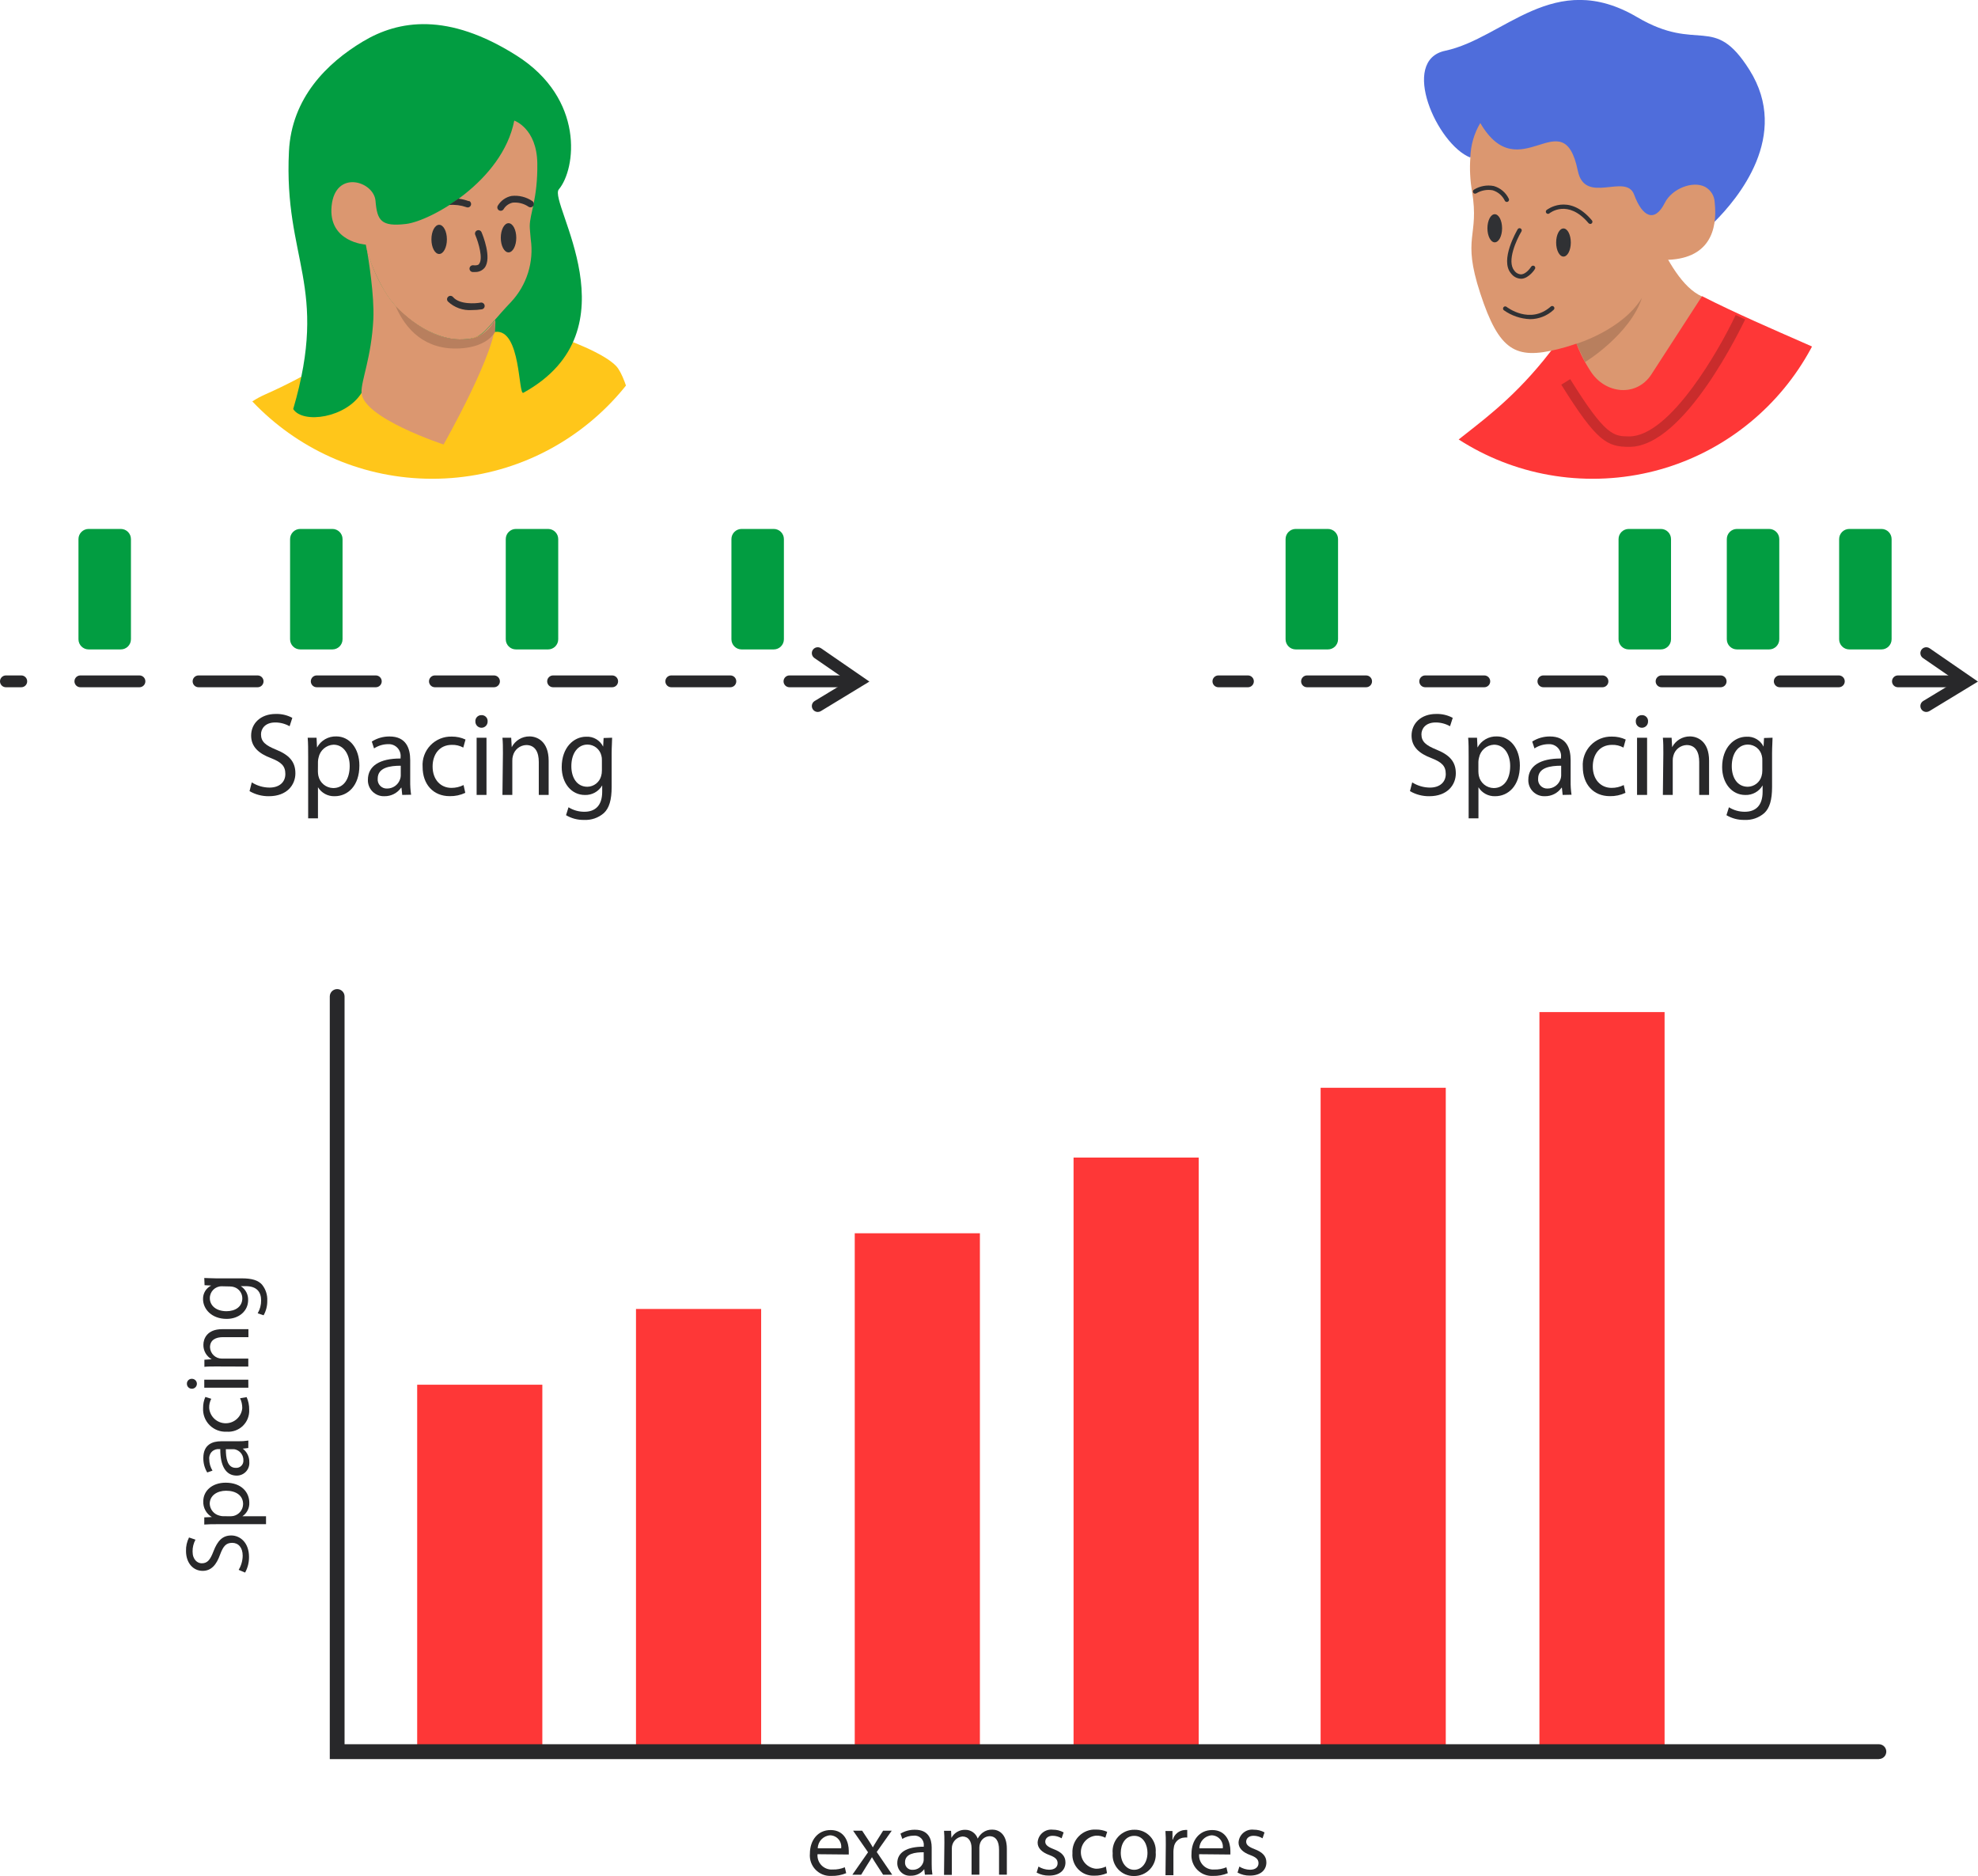
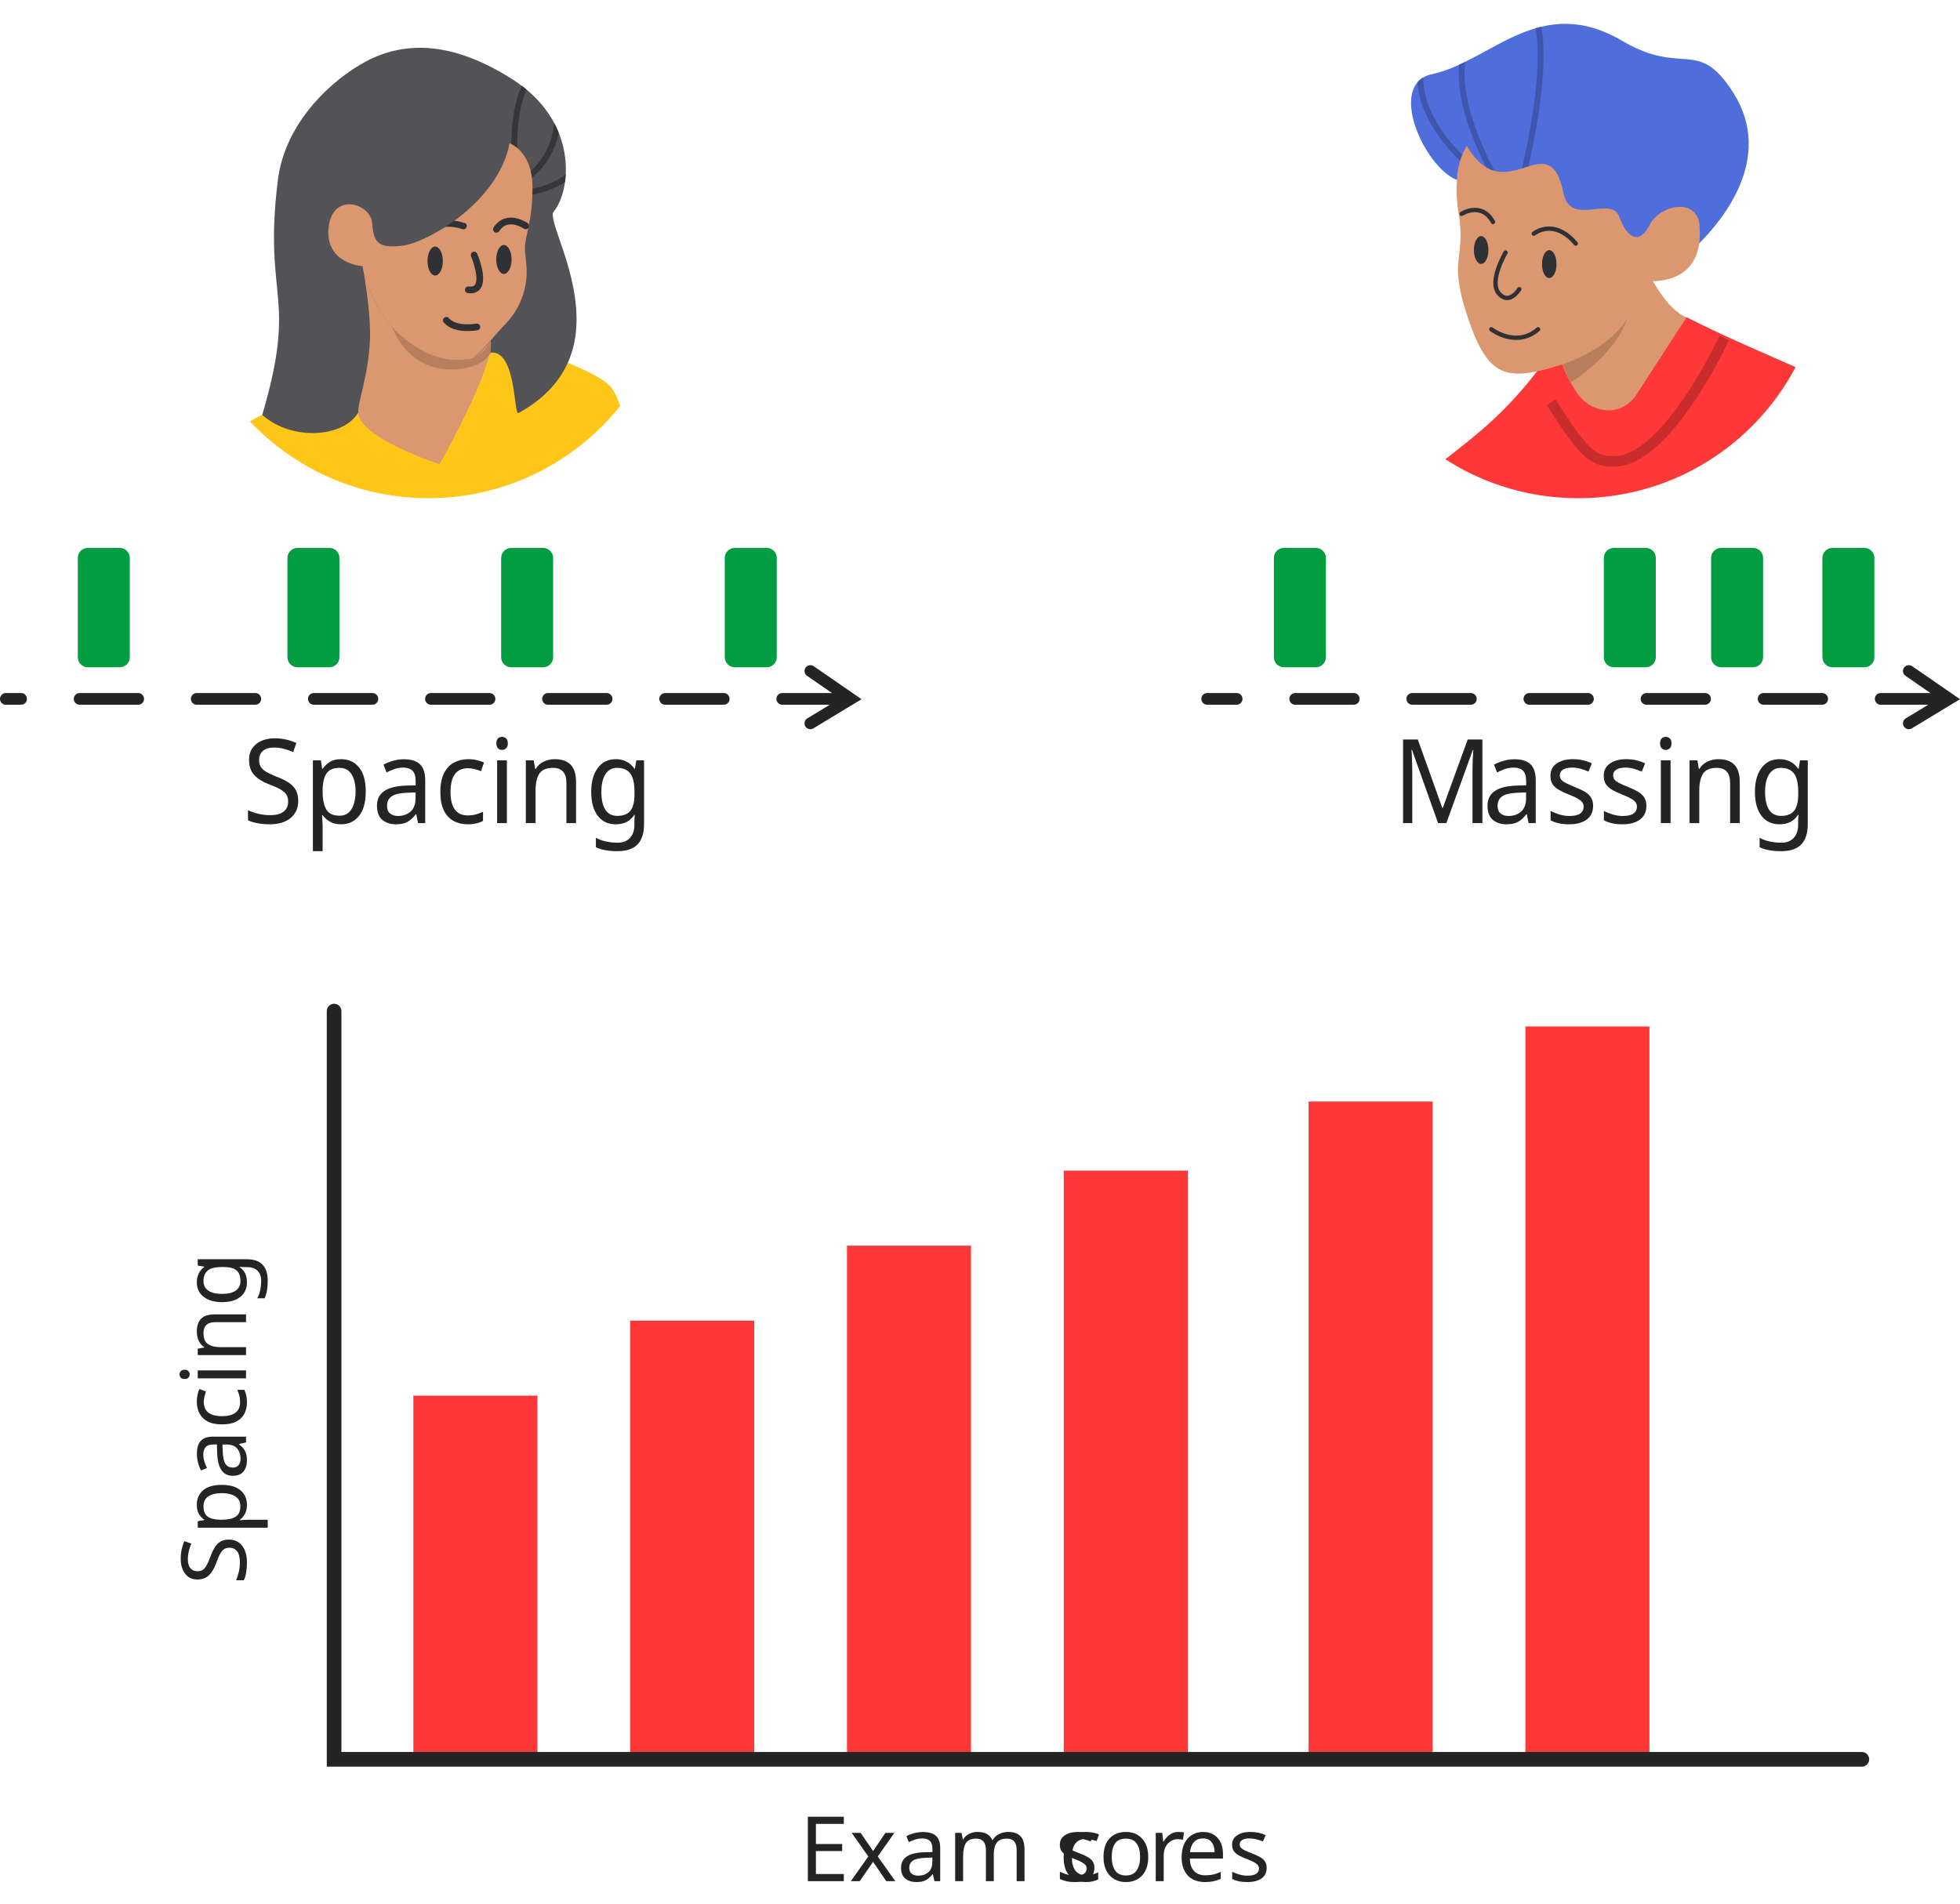
- <svg xmlns="http://www.w3.org/2000/svg" id="Слой_2" data-name="Слой 2" viewBox="0 0 334.74 317.43">
+ <svg xmlns="http://www.w3.org/2000/svg" id="Слой_2" data-name="Слой 2" viewBox="0 0 334.74 325.18">
  <defs>
-     <style>.cls-1{fill:none;}.cls-2{fill:#fe3737;}.cls-3{fill:#28282a;}.cls-4{fill:#029d41;}.cls-5{clip-path:url(#clip-path);}.cls-6{fill:#ffc61a;}.cls-7{fill:#db9770;}.cls-8{fill:#303134;}.cls-9{fill:#b87f5e;}.cls-10{clip-path:url(#clip-path-2);}.cls-11{fill:#c92c2c;}.cls-12{fill:#4f6ddb;}</style>
-     <clipPath id="clip-path" transform="translate(-44.26 -52.83)">
-       <circle class="cls-1" cx="117.41" cy="91.89" r="41.96" />
+     <style>.cls-1,.cls-10,.cls-16,.cls-19,.cls-22,.cls-25,.cls-26,.cls-3,.cls-9{fill:none;}.cls-2{fill:#fe3737;}.cls-10,.cls-3,.cls-9{stroke:#242425;}.cls-10,.cls-19,.cls-26,.cls-3,.cls-9{stroke-linecap:round;}.cls-10,.cls-16,.cls-19,.cls-22,.cls-25,.cls-26,.cls-3,.cls-9{stroke-miterlimit:10;}.cls-3{stroke-width:2.5px;}.cls-4{font-size:15.4px;}.cls-4,.cls-7{fill:#242425;font-family:MyriadPro-Regular, Myriad Pro;}.cls-5{letter-spacing:-0.01em;}.cls-6{letter-spacing:-0.01em;}.cls-7{font-size:20px;}.cls-8{fill:#029d41;}.cls-10,.cls-9{stroke-width:2px;}.cls-9{stroke-dasharray:10;}.cls-11{letter-spacing:0.01em;}.cls-12{clip-path:url(#clip-path);}.cls-13{fill:#ffc61a;}.cls-14{fill:#535357;}.cls-15{clip-path:url(#clip-path-2);}.cls-16{stroke:#363638;}.cls-17{fill:#db9770;}.cls-18{fill:#303134;}.cls-19,.cls-26{stroke:#303134;}.cls-19{stroke-width:1.15px;}.cls-20{fill:#b87f5e;}.cls-21{clip-path:url(#clip-path-3);}.cls-22{stroke:#c92c2c;stroke-width:1.78px;}.cls-23{fill:#4f6ddb;}.cls-24{clip-path:url(#clip-path-4);}.cls-25{stroke:#3f56ad;}.cls-26{stroke-width:0.74px;}</style>
+     <clipPath id="clip-path" transform="translate(-46.77 -39.76)">
+       <circle class="cls-1" cx="119.92" cy="82.9" r="41.96" />
    </clipPath>
-     <clipPath id="clip-path-2" transform="translate(-44.26 -52.83)">
-       <circle class="cls-1" cx="313.79" cy="91.89" r="41.96" />
+     <clipPath id="clip-path-2" transform="translate(-46.77 -39.76)">
+       <path class="cls-1" d="M135.34,110.31c19.25-10.62,4.16-32.25,6-34.42,2.9-3.45,4.44-15.32-7.17-22.66s-19.94-6-26-2.36S95.32,61.56,94.22,70.56c-2.53,20.56,3.47,19.2-2.66,40.07,5,4.46,13.78,3.93,16.39-.38,5.68-1.94,16.9-9.66,22.62-10.26C135,99.53,134.46,110.79,135.34,110.31Z" />
+     </clipPath>
+     <clipPath id="clip-path-3" transform="translate(-46.77 -39.76)">
+       <circle class="cls-1" cx="316.3" cy="82.9" r="41.96" />
+     </clipPath>
+     <clipPath id="clip-path-4" transform="translate(-46.77 -39.76)">
+       <path class="cls-1" d="M336.94,81.36c-2.1-1.07-5.92.29-7.12,2.69-1.7,3.39-33.91-17.51-34.21-13.54-5.65-2.21-12-16.45-4.27-18.08,10-2.12,18.38-14,32.5-5.68,10.41,6.13,12.92-.74,19,8.93C349.84,66.81,340.84,77.46,336.94,81.36Z" />
    </clipPath>
  </defs>
-   <rect class="cls-2" x="70.6" y="234.33" width="21.18" height="61.11" />
-   <rect class="cls-2" x="107.63" y="221.51" width="21.18" height="73.92" />
-   <rect class="cls-2" x="144.65" y="208.7" width="21.18" height="86.74" />
-   <rect class="cls-2" x="181.68" y="195.89" width="21.18" height="99.55" />
-   <rect class="cls-2" x="223.49" y="184.08" width="21.18" height="112.36" />
-   <rect class="cls-2" x="260.52" y="171.27" width="21.18" height="125.18" />
-   <path class="cls-3" d="M362.23,350.52H100.07V221.46a1.25,1.25,0,0,1,2.5,0V348H362.23a1.25,1.25,0,1,1,0,2.5Z" transform="translate(-44.26 -52.83)" />
-   <path class="cls-3" d="M182.61,366.61a2.39,2.39,0,0,0,2.56,2.59,4.91,4.91,0,0,0,2.06-.38l.23,1a6.06,6.06,0,0,1-2.48.46,3.46,3.46,0,0,1-3.66-3.76c0-2.25,1.32-4,3.5-4,2.43,0,3.08,2.14,3.08,3.51a5.3,5.3,0,0,1,0,.63Zm4-1a1.93,1.93,0,0,0-1.88-2.2,2.25,2.25,0,0,0-2.08,2.2Z" transform="translate(-44.26 -52.83)" />
-   <path class="cls-3" d="M190.16,362.63l1.06,1.6c.28.42.51.8.75,1.22h0c.25-.45.49-.83.74-1.23l1-1.59h1.46l-2.54,3.6,2.62,3.85h-1.54l-1.09-1.68c-.29-.43-.54-.85-.8-1.29h0c-.25.45-.51.85-.79,1.29L190,370.08h-1.49l2.65-3.8-2.53-3.65Z" transform="translate(-44.26 -52.83)" />
-   <path class="cls-3" d="M200.78,370.08l-.11-.94h0a2.77,2.77,0,0,1-2.28,1.11,2.12,2.12,0,0,1-2.28-2.14c0-1.8,1.6-2.79,4.48-2.77v-.15a1.54,1.54,0,0,0-1.69-1.72,3.72,3.72,0,0,0-1.94.55l-.31-.89a4.62,4.62,0,0,1,2.45-.66c2.28,0,2.83,1.55,2.83,3v2.79a10.54,10.54,0,0,0,.12,1.79Zm-.2-3.8c-1.48,0-3.16.23-3.16,1.68a1.2,1.2,0,0,0,1.28,1.29,1.85,1.85,0,0,0,1.8-1.25,1.4,1.4,0,0,0,.08-.43Z" transform="translate(-44.26 -52.83)" />
-   <path class="cls-3" d="M204.08,364.65c0-.77,0-1.4-.06-2h1.19l.06,1.2h0a2.57,2.57,0,0,1,2.34-1.37,2.2,2.2,0,0,1,2.11,1.49h0a3.08,3.08,0,0,1,.83-1,2.55,2.55,0,0,1,1.65-.52c1,0,2.45.65,2.45,3.23v4.39h-1.32v-4.22c0-1.43-.52-2.29-1.62-2.29a1.75,1.75,0,0,0-1.6,1.23,2.24,2.24,0,0,0-.11.68v4.6h-1.32v-4.46c0-1.19-.52-2-1.55-2a2,2,0,0,0-1.79,2v4.5h-1.32Z" transform="translate(-44.26 -52.83)" />
-   <path class="cls-3" d="M220,368.7a3.55,3.55,0,0,0,1.79.54c1,0,1.45-.49,1.45-1.11s-.38-1-1.38-1.37c-1.34-.48-2-1.22-2-2.11a2.3,2.3,0,0,1,2.57-2.19,3.72,3.72,0,0,1,1.83.46l-.34,1a2.92,2.92,0,0,0-1.52-.43c-.8,0-1.25.46-1.25,1s.45.89,1.42,1.26c1.29.49,2,1.14,2,2.25,0,1.31-1,2.23-2.79,2.23a4.24,4.24,0,0,1-2.09-.51Z" transform="translate(-44.26 -52.83)" />
-   <path class="cls-3" d="M231.6,369.81a5,5,0,0,1-2.14.43,3.54,3.54,0,0,1-3.71-3.8,3.79,3.79,0,0,1,4-4,4.55,4.55,0,0,1,1.88.38l-.31,1a3.15,3.15,0,0,0-1.57-.35,2.81,2.81,0,0,0,0,5.6,3.85,3.85,0,0,0,1.66-.37Z" transform="translate(-44.26 -52.83)" />
-   <path class="cls-3" d="M239.84,366.3a3.64,3.64,0,0,1-3.71,4,3.54,3.54,0,0,1-3.57-3.83,3.64,3.64,0,0,1,3.7-4A3.53,3.53,0,0,1,239.84,366.3Zm-5.91.08c0,1.63.94,2.87,2.26,2.87s2.26-1.22,2.26-2.89c0-1.26-.63-2.86-2.23-2.86S233.93,365,233.93,366.37Z" transform="translate(-44.26 -52.83)" />
-   <path class="cls-3" d="M241.55,365c0-.88,0-1.63-.06-2.32h1.19l0,1.46h.06a2.24,2.24,0,0,1,2.06-1.63,1.45,1.45,0,0,1,.38,0v1.28a2,2,0,0,0-.46,0,1.9,1.9,0,0,0-1.82,1.74,3.77,3.77,0,0,0-.06.63v4h-1.34Z" transform="translate(-44.26 -52.83)" />
-   <path class="cls-3" d="M247.19,366.61a2.39,2.39,0,0,0,2.56,2.59,4.91,4.91,0,0,0,2.06-.38l.23,1a6.06,6.06,0,0,1-2.48.46,3.46,3.46,0,0,1-3.66-3.76c0-2.25,1.32-4,3.5-4,2.43,0,3.08,2.14,3.08,3.51a5.3,5.3,0,0,1,0,.63Zm4-1a1.93,1.93,0,0,0-1.88-2.2,2.25,2.25,0,0,0-2.08,2.2Z" transform="translate(-44.26 -52.83)" />
-   <path class="cls-3" d="M254,368.7a3.55,3.55,0,0,0,1.79.54c1,0,1.45-.49,1.45-1.11s-.38-1-1.38-1.37c-1.34-.48-2-1.22-2-2.11a2.3,2.3,0,0,1,2.57-2.19,3.72,3.72,0,0,1,1.83.46l-.34,1a2.92,2.92,0,0,0-1.52-.43c-.8,0-1.25.46-1.25,1s.45.89,1.42,1.26c1.29.49,2,1.14,2,2.25,0,1.31-1,2.23-2.79,2.23a4.24,4.24,0,0,1-2.09-.51Z" transform="translate(-44.26 -52.83)" />
-   <path class="cls-3" d="M84.65,318.49a4.75,4.75,0,0,0,.68-2.4c0-1.37-.72-2.17-1.77-2.17s-1.52.55-2.06,2c-.6,1.69-1.48,2.74-2.94,2.74-1.62,0-2.82-1.34-2.82-3.36a4.72,4.72,0,0,1,.51-2.29l1.09.37a4.13,4.13,0,0,0-.49,2c0,1.42.85,2,1.55,2,1,0,1.45-.63,2-2.06.68-1.75,1.52-2.65,3-2.65s3,1.19,3,3.63a5.37,5.37,0,0,1-.66,2.65Z" transform="translate(-44.26 -52.83)" />
-   <path class="cls-3" d="M81.26,310.76c-1,0-1.72,0-2.43.06v-1.21l1.28-.06v0a2.93,2.93,0,0,1-1.45-2.65c0-1.8,1.52-3.16,3.79-3.16,2.68,0,4,1.63,4,3.39a2.61,2.61,0,0,1-1.17,2.29v0h4v1.34Zm2-1.34a3,3,0,0,0,.55-.06,2.09,2.09,0,0,0,1.59-2c0-1.43-1.17-2.26-2.88-2.26-1.49,0-2.77.79-2.77,2.22a2.16,2.16,0,0,0,1.68,2,2.25,2.25,0,0,0,.55.09Z" transform="translate(-44.26 -52.83)" />
-   <path class="cls-3" d="M86.28,297.87l-.94.11v0a2.78,2.78,0,0,1,1.11,2.28,2.12,2.12,0,0,1-2.14,2.28c-1.8,0-2.79-1.6-2.77-4.48h-.15a1.54,1.54,0,0,0-1.72,1.7,3.72,3.72,0,0,0,.55,1.94l-.89.31a4.62,4.62,0,0,1-.66-2.45c0-2.28,1.55-2.83,3-2.83H84.5a10.55,10.55,0,0,0,1.79-.12Zm-3.8.2c0,1.48.23,3.16,1.68,3.16a1.2,1.2,0,0,0,1.29-1.28,1.85,1.85,0,0,0-1.25-1.8,1.4,1.4,0,0,0-.43-.08Z" transform="translate(-44.26 -52.83)" />
-   <path class="cls-3" d="M86,289.26a5,5,0,0,1,.43,2.14,3.54,3.54,0,0,1-3.8,3.71,3.79,3.79,0,0,1-4-4,4.53,4.53,0,0,1,.38-1.88l1,.31a3.14,3.14,0,0,0-.35,1.57,2.81,2.81,0,0,0,5.6,0,3.85,3.85,0,0,0-.37-1.66Z" transform="translate(-44.26 -52.83)" />
-   <path class="cls-3" d="M76.74,286.16a.84.84,0,0,1,0,1.68.83.83,0,0,1-.85-.85A.81.81,0,0,1,76.74,286.16Zm9.55,1.51H78.83v-1.36h7.45Z" transform="translate(-44.26 -52.83)" />
-   <path class="cls-3" d="M80.85,284.07c-.77,0-1.4,0-2,.06v-1.2l1.23-.08v0a2.74,2.74,0,0,1-1.4-2.46c0-1,.62-2.63,3.17-2.63h4.45v1.35H82c-1.2,0-2.2.45-2.2,1.72a2,2,0,0,0,2,1.91h4.48v1.35Z" transform="translate(-44.26 -52.83)" />
-   <path class="cls-3" d="M78.83,269.1c.54,0,1.14.06,2,.06H85.2c1.71,0,2.76.34,3.4,1.06a4,4,0,0,1,.89,2.71,4.81,4.81,0,0,1-.62,2.48l-1-.34a4.2,4.2,0,0,0,.58-2.19c0-1.39-.72-2.4-2.6-2.4H85v0a2.66,2.66,0,0,1,1.25,2.37c0,1.85-1.57,3.17-3.63,3.17-2.53,0-4-1.65-4-3.36A2.48,2.48,0,0,1,80,270.38v0l-1.12-.06Zm2.94,1.4a2,2,0,0,0-2,2c0,1.29,1.09,2.22,2.82,2.22,1.46,0,2.68-.74,2.68-2.2a2,2,0,0,0-1.39-1.88,2.38,2.38,0,0,0-.72-.11Z" transform="translate(-44.26 -52.83)" />
-   <path class="cls-3" d="M86.87,185.23a5.66,5.66,0,0,0,3,.88c1.69,0,2.68-.94,2.68-2.3s-.68-2-2.41-2.68c-2.09-.78-3.38-1.92-3.38-3.82,0-2.1,1.65-3.66,4.14-3.66a5.59,5.59,0,0,1,2.83.66l-.46,1.42a4.9,4.9,0,0,0-2.43-.64c-1.75,0-2.41,1.1-2.41,2,0,1.26.78,1.88,2.55,2.6,2.17.88,3.27,2,3.27,4s-1.46,3.88-4.49,3.88a6.36,6.36,0,0,1-3.27-.86Z" transform="translate(-44.26 -52.83)" />
-   <path class="cls-3" d="M96.41,180.83c0-1.24,0-2.24-.08-3.16h1.5l.08,1.66h0a3.58,3.58,0,0,1,3.27-1.88c2.22,0,3.9,2,3.9,4.92,0,3.48-2,5.2-4.18,5.2a3.19,3.19,0,0,1-2.83-1.52h0v5.26H96.41Zm1.65,2.58a4.13,4.13,0,0,0,.08.72,2.61,2.61,0,0,0,2.51,2.06c1.77,0,2.79-1.52,2.79-3.74,0-1.94-1-3.6-2.74-3.6A2.71,2.71,0,0,0,98.18,181a3,3,0,0,0-.11.72Z" transform="translate(-44.26 -52.83)" />
-   <path class="cls-3" d="M112.33,187.35l-.13-1.22h-.06a3.37,3.37,0,0,1-2.81,1.44,2.69,2.69,0,0,1-2.81-2.78c0-2.34,2-3.62,5.53-3.6V181a2,2,0,0,0-2.09-2.24,4.41,4.41,0,0,0-2.4.72l-.38-1.16a5.49,5.49,0,0,1,3-.86c2.81,0,3.5,2,3.5,4V185a14.43,14.43,0,0,0,.15,2.32Zm-.25-4.94c-1.83,0-3.9.3-3.9,2.18a1.52,1.52,0,0,0,1.58,1.68,2.3,2.3,0,0,0,2.22-1.62,1.92,1.92,0,0,0,.1-.56Z" transform="translate(-44.26 -52.83)" />
-   <path class="cls-3" d="M123,187a5.9,5.9,0,0,1-2.64.56c-2.78,0-4.58-2-4.58-4.94a4.8,4.8,0,0,1,4.94-5.14,5.36,5.36,0,0,1,2.32.5l-.38,1.36a3.73,3.73,0,0,0-1.94-.46c-2.11,0-3.25,1.64-3.25,3.66,0,2.24,1.37,3.62,3.19,3.62a4.55,4.55,0,0,0,2.05-.48Z" transform="translate(-44.26 -52.83)" />
-   <path class="cls-3" d="M126.78,174.95a1,1,0,1,1-2.07,0,1,1,0,0,1,1-1.1A1,1,0,0,1,126.78,174.95Zm-1.86,12.4v-9.68h1.67v9.68Z" transform="translate(-44.26 -52.83)" />
-   <path class="cls-3" d="M129.37,180.29c0-1,0-1.82-.08-2.62h1.48l.09,1.6h0a3.36,3.36,0,0,1,3-1.82c1.27,0,3.25.8,3.25,4.12v5.78h-1.67v-5.58c0-1.56-.55-2.86-2.13-2.86a2.4,2.4,0,0,0-2.24,1.8,2.65,2.65,0,0,0-.11.82v5.82h-1.67Z" transform="translate(-44.26 -52.83)" />
-   <path class="cls-3" d="M147.85,177.67c0,.7-.08,1.48-.08,2.66V186c0,2.22-.42,3.58-1.31,4.42a4.73,4.73,0,0,1-3.35,1.16,5.71,5.71,0,0,1-3.06-.8l.42-1.34a5,5,0,0,0,2.7.76c1.71,0,3-.94,3-3.38v-1.08h0a3.25,3.25,0,0,1-2.93,1.62c-2.28,0-3.92-2-3.92-4.72,0-3.28,2-5.14,4.14-5.14a3,3,0,0,1,2.87,1.68h0l.08-1.46Zm-1.73,3.82a2.62,2.62,0,0,0-.09-.8,2.43,2.43,0,0,0-2.34-1.86c-1.6,0-2.74,1.42-2.74,3.66,0,1.9.91,3.48,2.72,3.48a2.46,2.46,0,0,0,2.32-1.8,3.23,3.23,0,0,0,.13-.94Z" transform="translate(-44.26 -52.83)" />
-   <rect class="cls-4" x="49.09" y="89.51" width="8.88" height="20.39" rx="1.72" ry="1.72" />
-   <rect class="cls-4" x="13.28" y="89.51" width="8.88" height="20.39" rx="1.72" ry="1.72" />
-   <rect class="cls-4" x="85.59" y="89.51" width="8.88" height="20.39" rx="1.72" ry="1.72" />
-   <rect class="cls-4" x="123.78" y="89.51" width="8.88" height="20.39" rx="1.72" ry="1.72" />
-   <path class="cls-3" d="M187.86,169.13h-10a1,1,0,0,1,0-2h10a1,1,0,0,1,0,2Zm-20,0h-10a1,1,0,0,1,0-2h10a1,1,0,0,1,0,2Zm-20,0h-10a1,1,0,0,1,0-2h10a1,1,0,0,1,0,2Zm-20,0h-10a1,1,0,1,1,0-2h10a1,1,0,1,1,0,2Zm-20,0h-10a1,1,0,1,1,0-2h10a1,1,0,0,1,0,2Zm-20,0h-10a1,1,0,1,1,0-2h10a1,1,0,0,1,0,2Zm-20,0h-10a1,1,0,1,1,0-2h10a1,1,0,0,1,0,2Zm-20,0h-2.6a1,1,0,0,1,0-2h2.6a1,1,0,0,1,0,2Z" transform="translate(-44.26 -52.83)" />
-   <path class="cls-3" d="M182.66,173.31a1,1,0,0,1-.52-1.86l5.58-3.38-5.63-3.88a1,1,0,1,1,1.13-1.65l8.17,5.63-8.22,5A1,1,0,0,1,182.66,173.31Z" transform="translate(-44.26 -52.83)" />
-   <path class="cls-3" d="M283.25,185.23a5.66,5.66,0,0,0,3,.88c1.69,0,2.68-.94,2.68-2.3s-.68-2-2.41-2.68c-2.09-.78-3.38-1.92-3.38-3.82,0-2.1,1.65-3.66,4.14-3.66a5.59,5.59,0,0,1,2.83.66l-.46,1.42a4.9,4.9,0,0,0-2.43-.64c-1.75,0-2.41,1.1-2.41,2,0,1.26.78,1.88,2.55,2.6,2.17.88,3.27,2,3.27,4s-1.46,3.88-4.49,3.88a6.36,6.36,0,0,1-3.27-.86Z" transform="translate(-44.26 -52.83)" />
-   <path class="cls-3" d="M292.8,180.83c0-1.24,0-2.24-.08-3.16h1.5l.08,1.66h0a3.58,3.58,0,0,1,3.27-1.88c2.22,0,3.9,2,3.9,4.92,0,3.48-2,5.2-4.18,5.2a3.19,3.19,0,0,1-2.83-1.52h0v5.26H292.8Zm1.65,2.58a4.13,4.13,0,0,0,.08.72,2.61,2.61,0,0,0,2.51,2.06c1.77,0,2.79-1.52,2.79-3.74,0-1.94-1-3.6-2.74-3.6a2.71,2.71,0,0,0-2.53,2.18,3,3,0,0,0-.11.72Z" transform="translate(-44.26 -52.83)" />
-   <path class="cls-3" d="M308.71,187.35l-.13-1.22h-.06a3.37,3.37,0,0,1-2.81,1.44,2.69,2.69,0,0,1-2.81-2.78c0-2.34,2-3.62,5.53-3.6V181a2,2,0,0,0-2.09-2.24,4.41,4.41,0,0,0-2.4.72l-.38-1.16a5.49,5.49,0,0,1,3-.86c2.81,0,3.5,2,3.5,4V185a14.43,14.43,0,0,0,.15,2.32Zm-.25-4.94c-1.83,0-3.9.3-3.9,2.18a1.52,1.52,0,0,0,1.58,1.68,2.3,2.3,0,0,0,2.22-1.62,1.92,1.92,0,0,0,.1-.56Z" transform="translate(-44.26 -52.83)" />
-   <path class="cls-3" d="M319.34,187a5.9,5.9,0,0,1-2.64.56c-2.78,0-4.58-2-4.58-4.94a4.8,4.8,0,0,1,4.94-5.14,5.36,5.36,0,0,1,2.32.5l-.38,1.36a3.73,3.73,0,0,0-1.94-.46c-2.11,0-3.25,1.64-3.25,3.66,0,2.24,1.37,3.62,3.19,3.62a4.55,4.55,0,0,0,2.05-.48Z" transform="translate(-44.26 -52.83)" />
-   <path class="cls-3" d="M323.16,174.95a1,1,0,1,1-2.07,0,1,1,0,0,1,1-1.1A1,1,0,0,1,323.16,174.95Zm-1.86,12.4v-9.68H323v9.68Z" transform="translate(-44.26 -52.83)" />
-   <path class="cls-3" d="M325.75,180.29c0-1,0-1.82-.08-2.62h1.48l.09,1.6h0a3.36,3.36,0,0,1,3-1.82c1.27,0,3.25.8,3.25,4.12v5.78h-1.67v-5.58c0-1.56-.55-2.86-2.13-2.86a2.4,2.4,0,0,0-2.24,1.8,2.65,2.65,0,0,0-.11.82v5.82h-1.67Z" transform="translate(-44.26 -52.83)" />
-   <path class="cls-3" d="M344.23,177.67c0,.7-.08,1.48-.08,2.66V186c0,2.22-.42,3.58-1.31,4.42a4.73,4.73,0,0,1-3.35,1.16,5.71,5.71,0,0,1-3.06-.8l.42-1.34a5,5,0,0,0,2.7.76c1.71,0,3-.94,3-3.38v-1.08h0a3.25,3.25,0,0,1-2.93,1.62c-2.28,0-3.92-2-3.92-4.72,0-3.28,2-5.14,4.14-5.14a3,3,0,0,1,2.87,1.68h0l.08-1.46Zm-1.73,3.82a2.62,2.62,0,0,0-.09-.8,2.43,2.43,0,0,0-2.34-1.86c-1.6,0-2.74,1.42-2.74,3.66,0,1.9.91,3.48,2.72,3.48a2.46,2.46,0,0,0,2.32-1.8,3.23,3.23,0,0,0,.13-.94Z" transform="translate(-44.26 -52.83)" />
-   <rect class="cls-4" x="217.56" y="89.51" width="8.88" height="20.39" rx="1.72" ry="1.72" />
-   <rect class="cls-4" x="273.91" y="89.51" width="8.88" height="20.39" rx="1.72" ry="1.72" />
-   <rect class="cls-4" x="292.23" y="89.51" width="8.88" height="20.39" rx="1.72" ry="1.72" />
-   <rect class="cls-4" x="311.24" y="89.51" width="8.88" height="20.39" rx="1.72" ry="1.72" />
-   <path class="cls-3" d="M375.45,169.13h-10a1,1,0,0,1,0-2h10a1,1,0,0,1,0,2Zm-20,0h-10a1,1,0,0,1,0-2h10a1,1,0,0,1,0,2Zm-20,0h-10a1,1,0,0,1,0-2h10a1,1,0,0,1,0,2Zm-20,0h-10a1,1,0,0,1,0-2h10a1,1,0,0,1,0,2Zm-20,0h-10a1,1,0,0,1,0-2h10a1,1,0,0,1,0,2Zm-20,0h-10a1,1,0,0,1,0-2h10a1,1,0,0,1,0,2Zm-20,0h-5a1,1,0,0,1,0-2h5a1,1,0,0,1,0,2Z" transform="translate(-44.26 -52.83)" />
-   <path class="cls-3" d="M370.26,173.31a1,1,0,0,1-.52-1.86l5.58-3.38-5.63-3.88a1,1,0,1,1,1.13-1.65l8.17,5.63-8.22,5A1,1,0,0,1,370.26,173.31Z" transform="translate(-44.26 -52.83)" />
-   <g class="cls-5">
-     <path class="cls-6" d="M148.52,114.76c-4-4.17-22.68-9-22.68-9l-18.43,1.1s-2.85,5.88-18.36,12.76c-5.52,2.45-10.21,8.9-13.27,16.87S67.35,158.88,67,159.23c4.58,2.07,17.17,9.21,17.17,9.21L85.12,183H145.7s-3.1-14.27,9.93-15c.18-1.64.25-7.21.29-8.67C156.11,150.36,152.5,118.93,148.52,114.76Z" transform="translate(-44.26 -52.83)" />
-     <path class="cls-4" d="M132.83,119.3c19.25-10.62,4.16-32.25,6-34.42,2.9-3.45,4.44-15.32-7.17-22.66s-19.94-6-26-2.36-12.05,9.53-12.5,18.58c-.91,18.36,6.84,22.73.72,43.61,1.63,2.57,9,1.5,11.61-2.8,5.68-1.94,16.9-9.66,22.62-10.26C132.44,108.52,131.95,119.79,132.83,119.3Z" transform="translate(-44.26 -52.83)" />
-     <path class="cls-7" d="M106.17,94.23s.35,2.9,3.07,7.7,8.62,8.34,12.78,8.34c3.18,0,3.77-.74,6-3.32.71-.81,1.57-1.81,2.71-3a12.86,12.86,0,0,0,3.35-10.63c-.07-.93-.17-1.7-.17-2.23,0-2.09,1.36-4.63,1.28-10.6s-3.9-7.25-3.9-7.25c-2,10.24-14.14,17-18.32,17.49s-4.89-.55-5.16-3.9-6.8-5.35-7.43.83S106.17,94.23,106.17,94.23Z" transform="translate(-44.26 -52.83)" />
-     <path class="cls-7" d="M106.18,94.27a1.94,1.94,0,0,0,0,.27C106.2,94.4,106.19,94.31,106.18,94.27Z" transform="translate(-44.26 -52.83)" />
-     <path class="cls-7" d="M119.33,128.05s-13.72-4.49-13.89-8.8c-.08-2,1.67-5.9,2-12.38.2-4-.84-10.36-1.15-12.15a26.38,26.38,0,0,0,3,7.22c2.73,4.8,8.61,8.35,12.78,8.35,3.18,0,3.77-.75,6-3.32C128.61,111.71,119.33,128.05,119.33,128.05Z" transform="translate(-44.26 -52.83)" />
-     <ellipse class="cls-8" cx="86.06" cy="40.24" rx="1.31" ry="2.47" />
-     <ellipse class="cls-8" cx="74.32" cy="40.51" rx="1.31" ry="2.47" />
-     <path class="cls-8" d="M129,88.5a.57.57,0,0,1-.48-.89,3.51,3.51,0,0,1,2.3-1.62,5.22,5.22,0,0,1,3.54.88.57.57,0,0,1-.66.94,4.08,4.08,0,0,0-2.67-.69,2.37,2.37,0,0,0-1.55,1.12A.57.57,0,0,1,129,88.5Z" transform="translate(-44.26 -52.83)" />
-     <path class="cls-8" d="M124.64,98.86l-.42,0a.57.57,0,0,1-.5-.64.58.58,0,0,1,.64-.5c.75.09,1-.18,1-.27.65-.86-.07-3.45-.67-4.87a.57.57,0,1,1,1.06-.45c.19.44,1.79,4.34.53,6A2,2,0,0,1,124.64,98.86Z" transform="translate(-44.26 -52.83)" />
-     <path class="cls-8" d="M124.14,105.3a5.35,5.35,0,0,1-4.09-1.46.57.57,0,0,1,.88-.74c1.09,1.28,3.74,1.11,4.67.94a.58.58,0,0,1,.67.46.57.57,0,0,1-.46.67A10,10,0,0,1,124.14,105.3Z" transform="translate(-44.26 -52.83)" />
-     <path class="cls-9" d="M128,106.95a5.67,5.67,0,0,1-5.2,3.3c-4.07.22-7.91-1.91-11.57-5.58,1.66,3.87,4.94,7.47,10.92,7.12,4.73-.28,5.9-2.8,5.9-2.8Z" transform="translate(-44.26 -52.83)" />
+   <rect class="cls-2" x="70.6" y="238.4" width="21.18" height="61.11" />
+   <rect class="cls-2" x="107.63" y="225.59" width="21.18" height="73.92" />
+   <rect class="cls-2" x="144.65" y="212.78" width="21.18" height="86.74" />
+   <rect class="cls-2" x="181.68" y="199.96" width="21.18" height="99.55" />
+   <rect class="cls-2" x="223.49" y="188.16" width="21.18" height="112.36" />
+   <rect class="cls-2" x="260.52" y="175.34" width="21.18" height="125.18" />
+   <polyline class="cls-3" points="57.06 172.71 57.06 300.52 317.98 300.52" />
+   <text class="cls-4" transform="translate(136.47 321.33)">Exam s<tspan class="cls-5" x="44.34" y="0">c</tspan>
+     <tspan x="51.15" y="0">o</tspan>
+     <tspan class="cls-6" x="59.6" y="0">r</tspan>
+     <tspan x="64.49" y="0">es</tspan>
+   </text>
+   <text class="cls-4" transform="translate(42.02 270.72) rotate(-90)">Spacing </text>
+   <text class="cls-7" transform="translate(41.39 140.6) scale(0.95 1)">Spacing</text>
+   <rect class="cls-8" x="49.09" y="93.59" width="8.88" height="20.39" rx="1.72" ry="1.72" />
+   <rect class="cls-8" x="13.29" y="93.59" width="8.88" height="20.39" rx="1.72" ry="1.72" />
+   <rect class="cls-8" x="85.59" y="93.59" width="8.88" height="20.39" rx="1.72" ry="1.72" />
+   <rect class="cls-8" x="123.78" y="93.59" width="8.88" height="20.39" rx="1.72" ry="1.72" />
+   <line class="cls-9" x1="143.6" y1="119.38" x2="1" y2="119.38" />
+   <polyline class="cls-10" points="138.4 114.62 145.3 119.38 138.4 123.56" />
+   <text class="cls-7" transform="translate(237.78 140.6) scale(0.95 1)">
+     <tspan class="cls-11">M</tspan>
+     <tspan x="16.2" y="0">assing</tspan>
+   </text>
+   <rect class="cls-8" x="217.56" y="93.59" width="8.88" height="20.39" rx="1.72" ry="1.72" />
+   <rect class="cls-8" x="273.91" y="93.59" width="8.88" height="20.39" rx="1.72" ry="1.72" />
+   <rect class="cls-8" x="292.23" y="93.59" width="8.88" height="20.39" rx="1.72" ry="1.72" />
+   <rect class="cls-8" x="311.24" y="93.59" width="8.88" height="20.39" rx="1.72" ry="1.72" />
+   <line class="cls-9" x1="331.2" y1="119.38" x2="206.17" y2="119.38" />
+   <polyline class="cls-10" points="326 114.62 332.9 119.38 326 123.56" />
+   <g class="cls-12">
+     <path class="cls-13" d="M151,105.76c-4-4.17-22.68-9-22.68-9l-18.43,1.1s-2.85,5.88-18.36,12.76c-5.52,2.45-10.21,8.9-13.27,16.87s-8.43,22.39-8.76,22.74c4.58,2.07,17.17,9.21,17.17,9.21L87.63,174h60.58s-3.1-14.27,9.93-15c.18-1.64.25-7.21.29-8.67C158.62,141.37,155,109.94,151,105.76Z" transform="translate(-46.77 -39.76)" />
+     <path class="cls-14" d="M135.34,110.31c19.25-10.62,4.16-32.25,6-34.42,2.9-3.45,4.44-15.32-7.17-22.66s-19.94-6-26-2.36S95.32,61.56,94.22,70.56c-2.53,20.56,3.47,19.2-2.66,40.07,5,4.46,13.78,3.93,16.39-.38,5.68-1.94,16.9-9.66,22.62-10.26C135,99.53,134.46,110.79,135.34,110.31Z" transform="translate(-46.77 -39.76)" />
+     <g class="cls-15">
+       <path class="cls-16" d="M134.22,71.81s12.19-5.25,5.94-20" transform="translate(-46.77 -39.76)" />
+       <path class="cls-16" d="M134.9,68.93s-2.75-18.51,8.75-20.14" transform="translate(-46.77 -39.76)" />
+       <path class="cls-16" d="M134.9,72.93s16.75-.69,10.5-15.44" transform="translate(-46.77 -39.76)" />
+     </g>
+     <path class="cls-17" d="M108.68,85.23s.35,2.9,3.07,7.7,8.62,8.34,12.78,8.34c3.18,0,3.77-.74,6-3.32.71-.81,1.57-1.81,2.71-3a12.86,12.86,0,0,0,3.35-10.63c-.07-.93-.17-1.7-.17-2.23,0-2.09,1.36-4.63,1.28-10.6s-3.9-7.25-3.9-7.25c-2,10.24-14.14,17-18.32,17.49s-4.89-.55-5.16-3.9-6.8-5.35-7.43.83S108.68,85.23,108.68,85.23Z" transform="translate(-46.77 -39.76)" />
+     <path class="cls-17" d="M108.69,85.27a1.94,1.94,0,0,0,0,.27C108.71,85.4,108.7,85.31,108.69,85.27Z" transform="translate(-46.77 -39.76)" />
+     <path class="cls-17" d="M121.84,119.06s-13.72-4.49-13.89-8.8c-.08-2,1.67-5.9,2-12.38.2-4-.84-10.36-1.15-12.15a26.38,26.38,0,0,0,3,7.22c2.73,4.8,8.61,8.35,12.78,8.35,3.18,0,3.77-.75,6-3.32C131.12,102.71,121.84,119.06,121.84,119.06Z" transform="translate(-46.77 -39.76)" />
+     <ellipse class="cls-18" cx="86.06" cy="44.32" rx="1.31" ry="2.47" />
+     <ellipse class="cls-18" cx="74.32" cy="44.59" rx="1.31" ry="2.47" />
+     <path class="cls-19" d="M136.55,78.34s-3.17-2.22-5,.59" transform="translate(-46.77 -39.76)" />
+     <path class="cls-19" d="M127.75,83.33s2.72,6.39-1,5.94" transform="translate(-46.77 -39.76)" />
+     <path class="cls-19" d="M128.21,95.61s-3.67.68-5.21-1.13" transform="translate(-46.77 -39.76)" />
+     <path class="cls-20" d="M130.52,98a5.67,5.67,0,0,1-5.2,3.3c-4.07.22-7.91-1.91-11.57-5.58,1.66,3.87,4.94,7.47,10.92,7.12,4.73-.28,5.9-2.8,5.9-2.8Z" transform="translate(-46.77 -39.76)" />
+     <path class="cls-18" d="M126.1,77.87a7.4,7.4,0,0,0-1.75-.42l-1.59,1.07,0,0a7,7,0,0,1,2.94.37.57.57,0,0,0,.44-1.06Z" transform="translate(-46.77 -39.76)" />
  </g>
-   <g class="cls-10">
-     <path class="cls-7" d="M332.3,103c-3.34-1.45-5.88-6.19-7.64-9.91-5.24,4.36-10.24,8.89-15.81,12.61,1.22,2.27,2.94,6.24.87,10.41,2.14,1.74,4.38,2.83,6.95,6.4s14,4.5,15.74.46L336.21,107A23.32,23.32,0,0,1,332.3,103Z" transform="translate(-44.26 -52.83)" />
-     <path class="cls-2" d="M294.95,179.35c1.22,9.79-3.92,11.67,2.11,12.88,10.48,2.1,16.84,4.44,31.25,7,23.39,4.18,45.27-31.77,45.27-31.77s1.61-10.55,2.19-21.05c.57-10.27-2-23-10.41-27.9-8.75-5.11-21.47-9.68-33.06-15.56l-8.55,13.2c-2.5,3.9-7.8,3.4-10.3-.47-2.72-4.21-2.68-6.22-3.59-7.84-11.75,17.72-22.5,19.12-24.69,26.62C283.62,139.93,293.72,169.56,294.95,179.35Z" transform="translate(-44.26 -52.83)" />
-     <path class="cls-11" d="M320,128.45h0c-3.76,0-5.48-.83-11.52-10.52l1.51-.94c6,9.67,7.36,9.68,10,9.69h0c6.92,0,15.31-14.82,18-20.54l1.61.75C339.13,107.76,329.45,128.45,320,128.45Z" transform="translate(-44.26 -52.83)" />
-     <path class="cls-12" d="M334.43,90.35c-2.1-1.07-5.92.29-7.12,2.69-1.7,3.39-33.91-17.51-34.21-13.54-5.65-2.21-12-16.45-4.27-18.08,10-2.12,18.38-14,32.5-5.68,10.41,6.13,12.92-.74,19,8.93C347.33,75.8,338.33,86.45,334.43,90.35Z" transform="translate(-44.26 -52.83)" />
-     <path class="cls-7" d="M325.9,96.81c-4.08,9.45-10.84,13.33-18,15.11s-9.94.3-13.13-9.44-.1-9.45-1.4-17.3a23.18,23.18,0,0,1-.28-5.67,12,12,0,0,1,1.68-5.86c6.67,11.4,14-4.09,16.5,8.05,1.2,5.94,8.15.3,9.54,4.08s3.48,4.78,5.18,1.39c1.2-2.41,4.72-3.8,6.82-2.72a3.13,3.13,0,0,1,1.63,2.63C334.95,91.75,333.56,96.81,325.9,96.81Z" transform="translate(-44.26 -52.83)" />
-     <path class="cls-8" d="M299.25,87a.37.37,0,0,1-.32-.19,3.35,3.35,0,0,0-2.06-1.78,4,4,0,0,0-2.78.52.37.37,0,0,1-.51-.11.37.37,0,0,1,.11-.51,4.7,4.7,0,0,1,3.36-.62,4.05,4.05,0,0,1,2.54,2.14.37.37,0,0,1-.32.55Z" transform="translate(-44.26 -52.83)" />
-     <path class="cls-8" d="M313.37,90.72a.37.37,0,0,1-.28-.13c-3.49-4.13-6.52-1.75-6.64-1.64a.37.37,0,0,1-.47-.57s3.71-3,7.68,1.74a.37.37,0,0,1-.28.61Z" transform="translate(-44.26 -52.83)" />
-     <ellipse class="cls-8" cx="252.96" cy="38.63" rx="1.24" ry="2.38" />
-     <ellipse class="cls-8" cx="264.59" cy="41.04" rx="1.24" ry="2.38" />
-     <path class="cls-8" d="M301.64,100a2.21,2.21,0,0,1-1.67-.9c-1.94-2.26,1-7.23,1.11-7.44a.37.37,0,1,1,.63.38c-.78,1.31-2.51,5-1.18,6.58a1.46,1.46,0,0,0,1.2.64c.77-.07,1.47-1,1.68-1.33a.37.37,0,0,1,.63.38c0,.06-1,1.58-2.25,1.69Z" transform="translate(-44.26 -52.83)" />
-     <path class="cls-8" d="M303.21,106.84a8.2,8.2,0,0,1-4.48-1.53.37.37,0,0,1,.45-.58c.16.13,4,3.05,7.49,0a.37.37,0,1,1,.49.55A5.83,5.83,0,0,1,303.21,106.84Z" transform="translate(-44.26 -52.83)" />
-     <path class="cls-9" d="M311.05,111s7.73-2.31,11.07-7.75c-1.95,6.07-9.59,10.92-9.64,10.83S311.05,111,311.05,111Z" transform="translate(-44.26 -52.83)" />
+   <g class="cls-21">
+     <path class="cls-17" d="M334.81,94c-3.34-1.45-5.88-6.19-7.64-9.91-5.24,4.36-10.24,8.89-15.81,12.61,1.22,2.27,2.94,6.24.87,10.41,2.14,1.74,4.38,2.83,6.95,6.4s14,4.5,15.74.46L338.72,98A23.32,23.32,0,0,1,334.81,94Z" transform="translate(-46.77 -39.76)" />
+     <path class="cls-2" d="M297.46,170.35c1.22,9.79-3.92,11.67,2.11,12.88,10.48,2.1,16.84,4.44,31.25,7,23.39,4.18,45.27-31.77,45.27-31.77s1.61-10.55,2.19-21.05c.57-10.27-2-23-10.41-27.9-8.75-5.11-21.47-9.68-33.06-15.56l-8.55,13.2c-2.5,3.9-7.8,3.4-10.3-.47-2.72-4.21-2.68-6.22-3.59-7.84-11.75,17.72-22.5,19.12-24.69,26.62C286.13,130.93,296.23,160.57,297.46,170.35Z" transform="translate(-46.77 -39.76)" />
+     <path class="cls-22" d="M341.25,97.51s-9.77,21.09-18.79,21.05c-3.29,0-4.84-.59-10.77-10.1" transform="translate(-46.77 -39.76)" />
+     <path class="cls-23" d="M336.94,81.36c-2.1-1.07-5.92.29-7.12,2.69-1.7,3.39-33.91-17.51-34.21-13.54-5.65-2.21-12-16.45-4.27-18.08,10-2.12,18.38-14,32.5-5.68,10.41,6.13,12.92-.74,19,8.93C349.84,66.81,340.84,77.46,336.94,81.36Z" transform="translate(-46.77 -39.76)" />
+     <path class="cls-20" d="M313.56,102s7.73-2.31,11.07-7.75c-1.95,6.07-9.59,10.92-9.64,10.83S313.56,102,313.56,102Z" transform="translate(-46.77 -39.76)" />
+     <g class="cls-24">
+       <path class="cls-25" d="M298.48,68.68s-13-10-8-20.87" transform="translate(-46.77 -39.76)" />
+       <path class="cls-25" d="M302.84,71.43s-11.53-18.73-3.76-26.8" transform="translate(-46.77 -39.76)" />
+       <path class="cls-25" d="M306.24,72.43s7-25.25,1.6-32.37" transform="translate(-46.77 -39.76)" />
+     </g>
+     <path class="cls-17" d="M328.41,87.82c-4.08,9.45-10.84,13.33-18,15.11s-9.94.3-13.13-9.44-.1-9.45-1.4-17.3a23.18,23.18,0,0,1-.28-5.67,12,12,0,0,1,1.68-5.86c6.67,11.4,14-4.09,16.5,8.05,1.2,5.94,8.15.3,9.54,4.08s3.48,4.78,5.18,1.39c1.2-2.41,4.72-3.8,6.82-2.72A3.13,3.13,0,0,1,337,78.08C337.46,82.75,336.07,87.82,328.41,87.82Z" transform="translate(-46.77 -39.76)" />
+     <path class="cls-26" d="M296.39,76.29s3.38-2.19,5.37,1.39" transform="translate(-46.77 -39.76)" />
+     <path class="cls-26" d="M308.72,79.67s3.38-2.78,7.16,1.69" transform="translate(-46.77 -39.76)" />
+     <ellipse class="cls-18" cx="252.96" cy="42.71" rx="1.24" ry="2.38" />
+     <ellipse class="cls-18" cx="264.59" cy="45.11" rx="1.24" ry="2.38" />
+     <path class="cls-26" d="M303.9,82.9s-2.93,4.92-1.14,7,3.48-.75,3.48-.75" transform="translate(-46.77 -39.76)" />
+     <path class="cls-26" d="M301.46,96s4.23,3.28,8,0" transform="translate(-46.77 -39.76)" />
  </g>
-   <path class="cls-8" d="M123.59,86.87a7.4,7.4,0,0,0-1.75-.42l-1.59,1.07,0,0a7,7,0,0,1,2.94.37.57.57,0,0,0,.44-1.06Z" transform="translate(-44.26 -52.83)" />
</svg>
